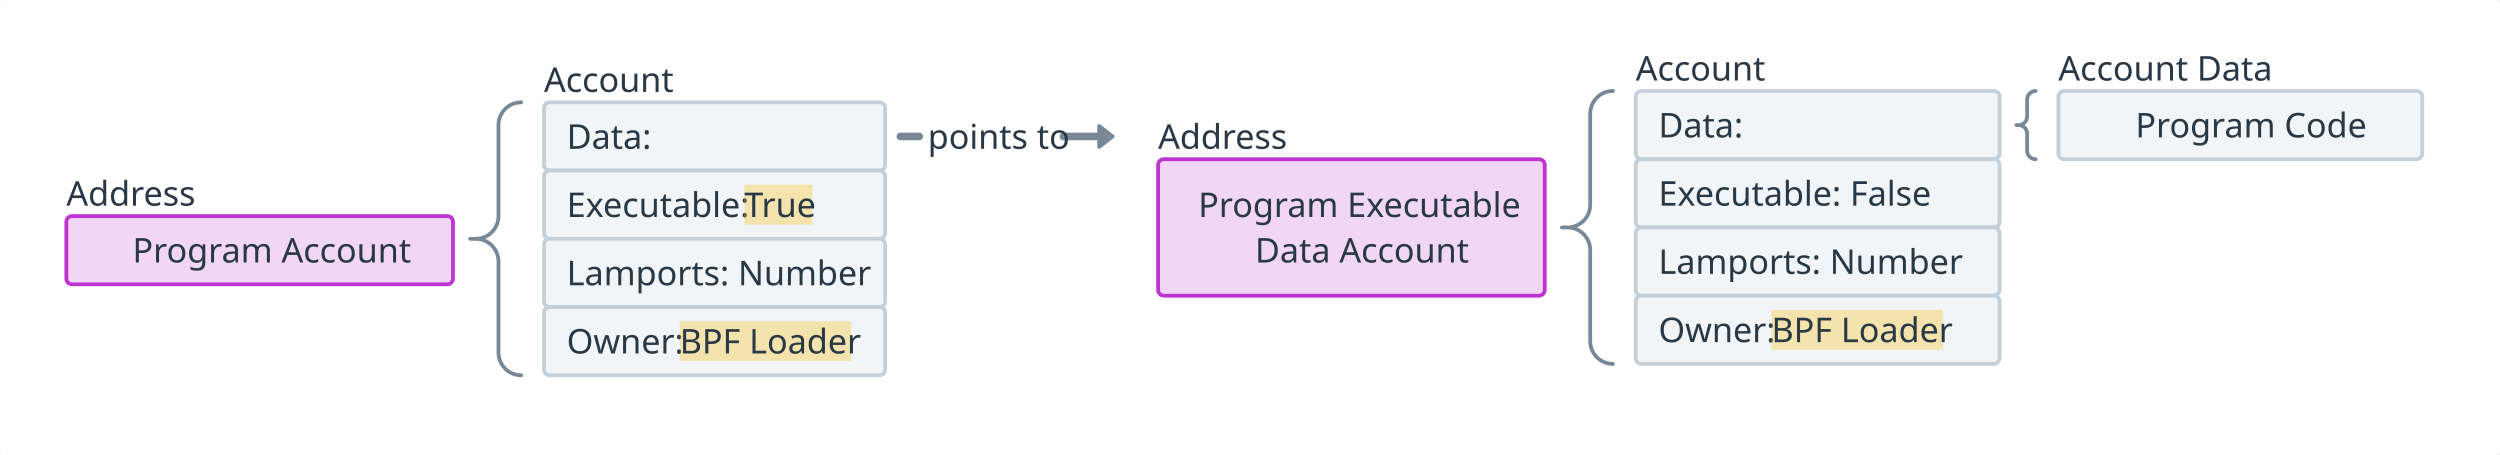
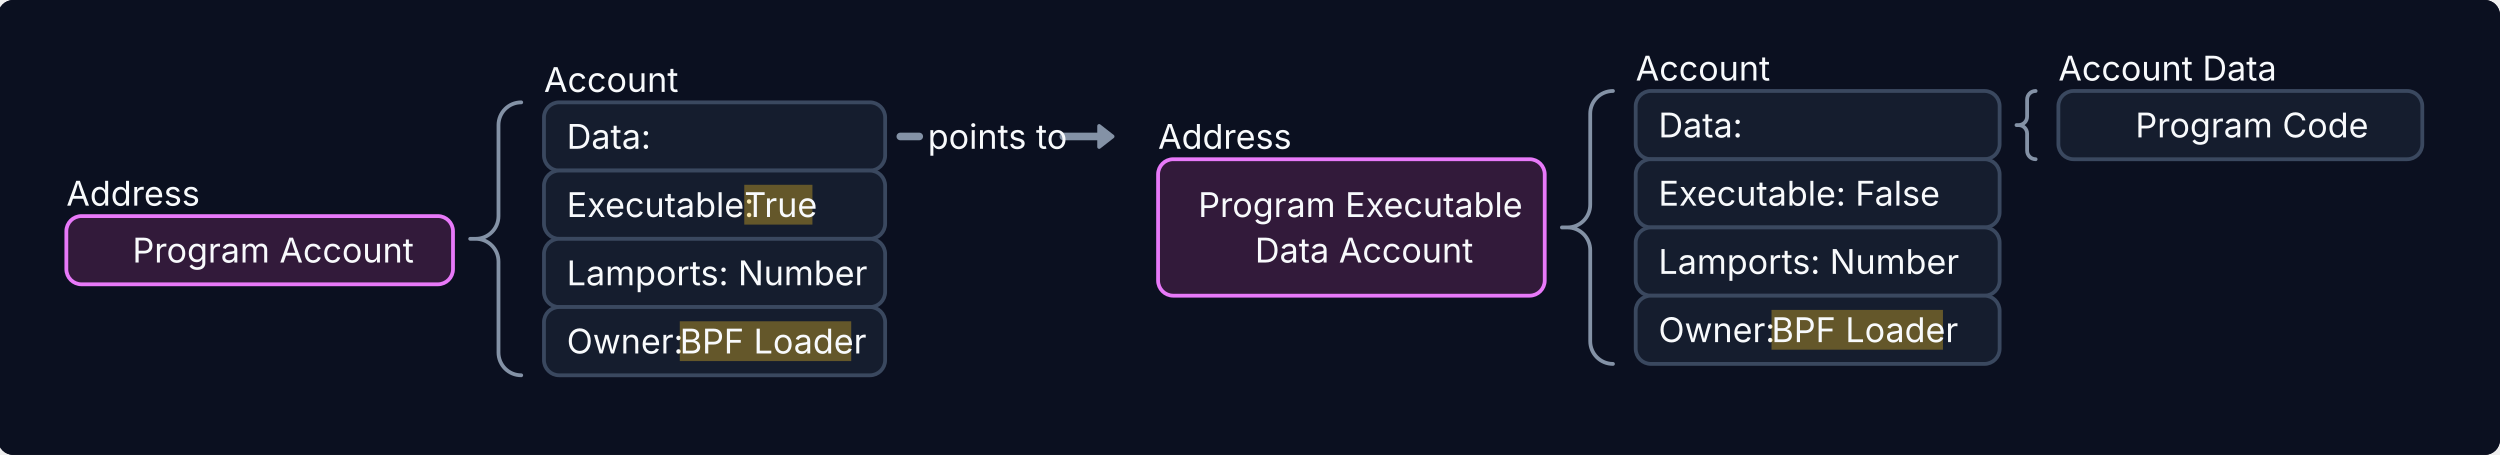
<svg xmlns="http://www.w3.org/2000/svg" version="1.1" viewBox="-191 156 1319 240" width="1319px" height="240px">
  <defs>
-     <style>@font-face{
-     font-family:"DIN Next";
-     font-weight: 400;
-     src:url("https://whimsical.com/fonts/139e8e25-0eea-4cb4-a5d4-79048803e73d.eot?#iefix");
-     src:url("https://whimsical.com/fonts/139e8e25-0eea-4cb4-a5d4-79048803e73d.eot?#iefix") format("eot"),url("https://whimsical.com/fonts/094b15e3-94bd-435b-a595-d40edfde661a.woff2") format("woff2"),url("https://whimsical.com/fonts/7e5fbe11-4858-4bd1-9ec6-a1d9f9d227aa.woff") format("woff"),url("https://whimsical.com/fonts/0f11eff9-9f05-46f5-9703-027c510065d7.ttf") format("truetype"),url("https://whimsical.com/fonts/48b61978-3f30-4274-823c-5cdcd1876918.svg#48b61978-3f30-4274-823c-5cdcd1876918") format("svg");
- }
- @font-face{
-     font-family:"DIN Next";
-     font-weight: 400;
-     font-style: italic;
-     src:url("https://whimsical.com/fonts/df24d5e8-5087-42fd-99b1-b16042d666c8.eot?#iefix");
-     src:url("https://whimsical.com/fonts/df24d5e8-5087-42fd-99b1-b16042d666c8.eot?#iefix") format("eot"),url("https://whimsical.com/fonts/46251881-ffe9-4bfb-99c7-d6ce3bebaf3e.woff2") format("woff2"),url("https://whimsical.com/fonts/790ebbf2-62c5-4a32-946f-99d405f9243e.woff") format("woff"),url("https://whimsical.com/fonts/d28199e6-0f4a-42df-97f4-606701c6f75a.ttf") format("truetype"),url("https://whimsical.com/fonts/37a462c0-d86e-492c-b9ab-35e6bd417f6c.svg#37a462c0-d86e-492c-b9ab-35e6bd417f6c") format("svg");
- }
- @font-face{
-     font-weight: 500;
-     font-family:"DIN Next";
-     src:url("https://whimsical.com/fonts/c5b058fc-55ce-4e06-a175-5c7d9a7e90f4.eot?#iefix");
-     src:url("https://whimsical.com/fonts/c5b058fc-55ce-4e06-a175-5c7d9a7e90f4.eot?#iefix") format("eot"),url("https://whimsical.com/fonts/7b29ae40-30ff-4f99-a2b9-cde88669fa2f.woff2") format("woff2"),url("https://whimsical.com/fonts/bf73077c-e354-4562-a085-f4703eb1d653.woff") format("woff"),url("https://whimsical.com/fonts/0ffa6947-5317-4d07-b525-14d08a028821.ttf") format("truetype"),url("https://whimsical.com/fonts/9e423e45-5450-4991-a157-dbe6cf61eb4e.svg#9e423e45-5450-4991-a157-dbe6cf61eb4e") format("svg");
- }
- @font-face{
-     font-family:"DIN Next";
-     font-weight: 500;
-     font-style: italic;
-     src:url("https://whimsical.com/fonts/9897c008-fd65-48a4-afc7-36de2fea97b9.eot?#iefix");
-     src:url("https://whimsical.com/fonts/9897c008-fd65-48a4-afc7-36de2fea97b9.eot?#iefix") format("eot"),url("https://whimsical.com/fonts/c7717981-647d-4b76-8817-33062e42d11f.woff2") format("woff2"),url("https://whimsical.com/fonts/b852cd4c-1255-40b1-a2be-73a9105b0155.woff") format("woff"),url("https://whimsical.com/fonts/821b00ad-e741-4e2d-af1a-85594367c8a2.ttf") format("truetype"),url("https://whimsical.com/fonts/d3e3b689-a6b0-45f2-b279-f5e194f87409.svg#d3e3b689-a6b0-45f2-b279-f5e194f87409") format("svg");
- }
- @font-face{
-     font-weight: 700;
-     font-family:"DIN Next";
-     src:url("https://whimsical.com/fonts/81cd3b08-fd39-4ae3-8d05-9d24709eba84.eot?#iefix");
-     src:url("https://whimsical.com/fonts/81cd3b08-fd39-4ae3-8d05-9d24709eba84.eot?#iefix") format("eot"),url("https://whimsical.com/fonts/31704504-4671-47a6-a61e-397f07410d91.woff2") format("woff2"),url("https://whimsical.com/fonts/b8a280da-481f-44a0-8d9c-1bc64bd7227c.woff") format("woff"),url("https://whimsical.com/fonts/276d122a-0fab-447b-9fc0-5d7fb0eafce2.ttf") format("truetype"),url("https://whimsical.com/fonts/8fb8273a-8213-4928-808b-b5bfaf3fd7e9.svg#8fb8273a-8213-4928-808b-b5bfaf3fd7e9") format("svg");
- }
- @font-face{
-     font-family:"DIN Next";
-     font-weight: 700;
-     font-style: italic;
-     src:url("https://whimsical.com/fonts/00cc6df3-ed32-4004-8dd8-1c576600a408.eot?#iefix");
-     src:url("https://whimsical.com/fonts/00cc6df3-ed32-4004-8dd8-1c576600a408.eot?#iefix") format("eot"),url("https://whimsical.com/fonts/4132c4c8-680c-4d6d-9251-a2da38503bbd.woff2") format("woff2"),url("https://whimsical.com/fonts/366401fe-6df4-47be-8f55-8a411cff0dd2.woff") format("woff"),url("https://whimsical.com/fonts/dbe4f7ba-fc16-44a6-a577-571620e9edaf.ttf") format("truetype"),url("https://whimsical.com/fonts/f874edca-ee87-4ccf-8b1d-921fbc3c1c36.svg#f874edca-ee87-4ccf-8b1d-921fbc3c1c36") format("svg");
- }
- 
- @font-face {
-     font-family: 'PFDINMonoPro';
-     src:url('https://whimsical.com/fonts/PFDINMonoPro-Regular.woff') format('woff');
-     font-weight: 400;
- }
- @font-face {
-     font-family: 'PFDINMonoPro';
-     src:url('https://whimsical.com/fonts/PFDINMonoPro-Italic.woff') format('woff');
-     font-style: italic;
-     font-weight: 400;
- }
- @font-face {
-     font-family: 'PFDINMonoPro';
-     src:url('https://whimsical.com/fonts/PFDINMonoPro-Bold.woff') format('woff');
-     font-weight: 700;
- }
- @font-face {
-     font-family: 'PFDINMonoPro';
-     src:url('https://whimsical.com/fonts/PFDINMonoPro-BoldItalic.woff') format('woff');
-     font-style: italic;
-     font-weight: 700;
- }
- * {-webkit-font-smoothing: auto; -moz-osx-font-smoothing: auto;}@media print { svg { width: 100%; height: 100%; } }</style>
+     <style>text{font-family:Diatype,Inter,ui-sans-serif,system-ui,sans-serif}</style>
    <g>
      <filter id="white-fill-shadow" y="-50%" height="200%">
        <feDropShadow dx="0" dy="2" stdDeviation="6" flood-opacity="0.03" flood-color="#000000" />
      </filter>
      <filter id="light-gray-fill-shadow" y="-50%" height="200%">
        <feDropShadow dx="0" dy="2" stdDeviation="6" flood-opacity="0.09" flood-color="#000000" />
      </filter>
      <filter id="yellow-fill-shadow" y="-50%" height="200%">
        <feDropShadow dx="0" dy="2" stdDeviation="6" flood-opacity="0.12" flood-color="#000000" />
      </filter>
      <filter id="fill-shadow" y="-50%" height="200%">
        <feDropShadow dx="0" dy="2" stdDeviation="6" flood-opacity="0.16" flood-color="#000000" />
      </filter>
      <filter id="frame-shadow" y="-50%" height="200%">
        <feDropShadow dx="0" dy="3" stdDeviation="8" flood-opacity="0.06" flood-color="#000000" />
      </filter>
      <filter id="button-shadow" y="-50%" height="200%">
        <feDropShadow dx="0" dy="2" stdDeviation="6" flood-opacity="0.03" flood-color="#000000" />
      </filter>
      <filter id="button-hover-shadow" y="-50%" height="200%">
        <feDropShadow dx="0" dy="2" stdDeviation="6" flood-opacity="0.08" flood-color="#000000" />
      </filter>
      <filter id="badge-shadow" y="-50%" height="200%">
        <feDropShadow dx="0" dy="2" stdDeviation="6" flood-opacity="0.08" flood-color="#000000" />
      </filter>
    </g>
  </defs>
  <g>
-     <rect x="-192" y="156" width="1320" height="240" rx="3" ry="3" fill="#FFFFFF" filter="url(#white-fill-shadow)" />
+     <rect x="-192" y="156" width="1320" height="240" rx="8" ry="8" fill="#0b1020" filter="url(#white-fill-shadow)" />
    <g>
-       <rect x="-192" y="156" width="1320" height="240" rx="3" ry="3" fill="#FFFFFF" />
+       <rect x="-192" y="156" width="1320" height="240" rx="8" ry="8" fill="#0b1020" />
    </g>
    <g>
      <g>
        <g class="content">
          <g>
            <g>
              <g>
                <g>
                  <g />
-                   <text fill="#293845" hover-props="{}">
-                     <tspan x="96" y="348.5" font-family="DIN Next, system-ui, sans-serif" font-size="18" font-style="normal" font-weight="normal">Account</tspan>
-                   </text>
-                 </g>
-               </g>
-             </g>
-           </g>
-         </g>
-       </g>
-       <g>
-         <g class="content">
-           <g>
-             <g>
-               <g>
-                 <g>
-                   <g />
-                   <text fill="#293845" hover-props="{}">
-                     <tspan x="-156" y="264.5" font-family="DIN Next, system-ui, sans-serif" font-size="18" font-style="normal" font-weight="normal">Address</tspan>
-                   </text>
-                 </g>
-               </g>
-             </g>
-           </g>
-         </g>
-       </g>
-       <g>
-         <g>
-           <rect x="-156" y="270" width="204" height="36" rx="3" ry="3" fill="#f2d6f6" />
-           <rect y="270" rx="3" stroke="#BD34D1" fill="none" stroke-linejoin="round" width="204" stroke-linecap="round" stroke-width="2" x="-156" ry="3" height="36" />
-           <g class="content">
-             <g>
-               <g>
-                 <g>
-                   <g>
-                     <g />
-                     <text fill="#293845" hover-props="{}">
-                       <tspan x="-121.096" y="294.5" font-family="DIN Next, system-ui, sans-serif" font-size="18" font-style="normal" font-weight="normal">Program Account</tspan>
-                     </text>
-                   </g>
-                 </g>
-               </g>
-             </g>
-           </g>
-         </g>
-       </g>
-       <g>
-         <g class="content">
-           <g>
-             <g>
-               <g>
-                 <g>
-                   <g />
-                   <text fill="#293845" hover-props="{}">
-                     <tspan x="96" y="204.5" font-family="DIN Next, system-ui, sans-serif" font-size="18" font-style="normal" font-weight="normal">Account</tspan>
+                   <text fill="#f8fafc" hover-props="{}">
+                     <tspan x="96" y="348.5" font-family="Diatype,Inter,ui-sans-serif,system-ui,sans-serif" font-size="18" font-style="normal" font-weight="normal">Account</tspan>
+                   </text>
+                 </g>
+               </g>
+             </g>
+           </g>
+         </g>
+       </g>
+       <g>
+         <g class="content">
+           <g>
+             <g>
+               <g>
+                 <g>
+                   <g />
+                   <text fill="#f8fafc" hover-props="{}">
+                     <tspan x="-156" y="264.5" font-family="Diatype,Inter,ui-sans-serif,system-ui,sans-serif" font-size="18" font-style="normal" font-weight="normal">Address</tspan>
+                   </text>
+                 </g>
+               </g>
+             </g>
+           </g>
+         </g>
+       </g>
+       <g>
+         <g>
+           <rect x="-156" y="270" width="204" height="36" rx="8" ry="8" fill="#321a3a" />
+           <rect y="270" rx="8" stroke="#e879f9" fill="none" stroke-linejoin="round" width="204" stroke-linecap="round" stroke-width="2" x="-156" ry="8" height="36" />
+           <g class="content">
+             <g>
+               <g>
+                 <g>
+                   <g>
+                     <g />
+                     <text fill="#f8fafc" hover-props="{}">
+                       <tspan x="-121.096" y="294.5" font-family="Diatype,Inter,ui-sans-serif,system-ui,sans-serif" font-size="18" font-style="normal" font-weight="normal">Program Account</tspan>
+                     </text>
+                   </g>
+                 </g>
+               </g>
+             </g>
+           </g>
+         </g>
+       </g>
+       <g>
+         <g class="content">
+           <g>
+             <g>
+               <g>
+                 <g>
+                   <g />
+                   <text fill="#f8fafc" hover-props="{}">
+                     <tspan x="96" y="204.5" font-family="Diatype,Inter,ui-sans-serif,system-ui,sans-serif" font-size="18" font-style="normal" font-weight="normal">Account</tspan>
                  </text>
                </g>
              </g>
            </g>
          </g>
        </g>
      </g>
      <g>
        <g>
          <path d="M84,210c-6.627,0 -12,5.373 -12,12c0,6.627 0,41.373 0,48c0,6.627 -5.373,12 -12,12c-6.627,0 0,0 0,0c0,0 -6.627,0 0,0c6.627,0 12,5.373 12,12c0,6.627 0,41.373 0,48c0,6.627 5.373,12 12,12" fill="rgba(0,0,0,0)" />
-           <path d="M84,210c-6.627,0 -12,5.373 -12,12c0,6.627 0,41.373 0,48c0,6.627 -5.373,12 -12,12c-6.627,0 0,0 0,0c0,0 -6.627,0 0,0c6.627,0 12,5.373 12,12c0,6.627 0,41.373 0,48c0,6.627 5.373,12 12,12" fill="none" stroke="#788896" stroke-linecap="round" stroke-linejoin="round" stroke-width="2" />
-         </g>
-       </g>
-       <g>
-         <g>
-           <rect x="96" y="210" width="180" height="36" rx="3" ry="3" fill="#F2F5F7" />
-           <rect y="210" rx="3" stroke="#C3CFD9" fill="none" stroke-linejoin="round" width="180" stroke-linecap="round" stroke-width="2" x="96" ry="3" height="36" />
-           <g class="content">
-             <g>
-               <g>
-                 <g>
-                   <g>
-                     <g />
-                     <text fill="#293845" hover-props="{}">
-                       <tspan x="108" y="234.5" font-family="DIN Next, system-ui, sans-serif" font-size="18" font-style="normal" font-weight="normal">Data:</tspan>
-                     </text>
-                   </g>
-                 </g>
-               </g>
-             </g>
-           </g>
-         </g>
-       </g>
-       <g>
-         <g>
-           <rect x="96" y="246" width="180" height="36" rx="3" ry="3" fill="#F2F5F7" />
-           <rect y="246" rx="3" stroke="#C3CFD9" fill="none" stroke-linejoin="round" width="180" stroke-linecap="round" stroke-width="2" x="96" ry="3" height="36" />
-           <g class="content">
-             <g>
-               <g>
-                 <g>
-                   <g>
-                     <g />
-                     <text fill="#293845" hover-props="{}">
-                       <tspan x="108" y="270.5" font-family="DIN Next, system-ui, sans-serif" font-size="18" font-style="normal" font-weight="normal">Executable: </tspan>
+           <path d="M84,210c-6.627,0 -12,5.373 -12,12c0,6.627 0,41.373 0,48c0,6.627 -5.373,12 -12,12c-6.627,0 0,0 0,0c0,0 -6.627,0 0,0c6.627,0 12,5.373 12,12c0,6.627 0,41.373 0,48c0,6.627 5.373,12 12,12" fill="none" stroke="#8492a6" stroke-linecap="round" stroke-linejoin="round" stroke-width="2" />
+         </g>
+       </g>
+       <g>
+         <g>
+           <rect x="96" y="210" width="180" height="36" rx="8" ry="8" fill="#151d2e" />
+           <rect y="210" rx="8" stroke="#3a485f" fill="none" stroke-linejoin="round" width="180" stroke-linecap="round" stroke-width="2" x="96" ry="8" height="36" />
+           <g class="content">
+             <g>
+               <g>
+                 <g>
+                   <g>
+                     <g />
+                     <text fill="#f8fafc" hover-props="{}">
+                       <tspan x="108" y="234.5" font-family="Diatype,Inter,ui-sans-serif,system-ui,sans-serif" font-size="18" font-style="normal" font-weight="normal">Data:</tspan>
+                     </text>
+                   </g>
+                 </g>
+               </g>
+             </g>
+           </g>
+         </g>
+       </g>
+       <g>
+         <g>
+           <rect x="96" y="246" width="180" height="36" rx="8" ry="8" fill="#151d2e" />
+           <rect y="246" rx="8" stroke="#3a485f" fill="none" stroke-linejoin="round" width="180" stroke-linecap="round" stroke-width="2" x="96" ry="8" height="36" />
+           <g class="content">
+             <g>
+               <g>
+                 <g>
+                   <g>
+                     <g />
+                     <text fill="#f8fafc" hover-props="{}">
+                       <tspan x="108" y="270.5" font-family="Diatype,Inter,ui-sans-serif,system-ui,sans-serif" font-size="18" font-style="normal" font-weight="normal">Executable: </tspan>
                    </text>
                  </g>
                  <g id="12-1">
                    <g>
                      <g>
                        <g>
                          <path d="M 237.636 253.5 L 237.636 253.5 L 237.636 274.5 C 237.636 274.5  237.636 274.5  237.636 274.5 L 237.636 274.5 L 201.672 274.5 C 201.672 274.5  201.672 274.5  201.672 274.5 L 201.672 274.5 L 201.672 253.5 C 201.672 253.5  201.672 253.5  201.672 253.5 L 201.672 253.5 L 237.636 253.5 C 237.636 253.5  237.636 253.5  237.636 253.5 L 237.636 253.5 z" fill="rgba(247,195,36,0.35)" />
                        </g>
                      </g>
                      <g />
-                       <text fill="#293845" hover-props="{}">
-                         <tspan x="201.672" y="270.5" font-family="DIN Next, system-ui, sans-serif" font-size="18" font-style="normal" font-weight="normal">True</tspan>
+                       <text fill="#f8fafc" hover-props="{}">
+                         <tspan x="201.672" y="270.5" font-family="Diatype,Inter,ui-sans-serif,system-ui,sans-serif" font-size="18" font-style="normal" font-weight="normal">True</tspan>
                      </text>
                    </g>
                  </g>
                </g>
              </g>
            </g>
          </g>
        </g>
      </g>
      <g>
        <g>
-           <rect x="96" y="282" width="180" height="36" rx="3" ry="3" fill="#F2F5F7" />
-           <rect y="282" rx="3" stroke="#C3CFD9" fill="none" stroke-linejoin="round" width="180" stroke-linecap="round" stroke-width="2" x="96" ry="3" height="36" />
-           <g class="content">
-             <g>
-               <g>
-                 <g>
-                   <g>
-                     <g />
-                     <text fill="#293845" hover-props="{}">
-                       <tspan x="108" y="306.5" font-family="DIN Next, system-ui, sans-serif" font-size="18" font-style="normal" font-weight="normal">Lamports: Number</tspan>
-                     </text>
-                   </g>
-                 </g>
-               </g>
-             </g>
-           </g>
-         </g>
-       </g>
-       <g>
-         <g>
-           <rect x="96" y="318" width="180" height="36" rx="3" ry="3" fill="#F2F5F7" />
-           <rect y="318" rx="3" stroke="#C3CFD9" fill="none" stroke-linejoin="round" width="180" stroke-linecap="round" stroke-width="2" x="96" ry="3" height="36" />
-           <g class="content">
-             <g>
-               <g>
-                 <g>
-                   <g>
-                     <g />
-                     <text fill="#293845" hover-props="{}">
-                       <tspan x="108" y="342.5" font-family="DIN Next, system-ui, sans-serif" font-size="18" font-style="normal" font-weight="normal">Owner: </tspan>
+           <rect x="96" y="282" width="180" height="36" rx="8" ry="8" fill="#151d2e" />
+           <rect y="282" rx="8" stroke="#3a485f" fill="none" stroke-linejoin="round" width="180" stroke-linecap="round" stroke-width="2" x="96" ry="8" height="36" />
+           <g class="content">
+             <g>
+               <g>
+                 <g>
+                   <g>
+                     <g />
+                     <text fill="#f8fafc" hover-props="{}">
+                       <tspan x="108" y="306.5" font-family="Diatype,Inter,ui-sans-serif,system-ui,sans-serif" font-size="18" font-style="normal" font-weight="normal">Lamports: Number</tspan>
+                     </text>
+                   </g>
+                 </g>
+               </g>
+             </g>
+           </g>
+         </g>
+       </g>
+       <g>
+         <g>
+           <rect x="96" y="318" width="180" height="36" rx="8" ry="8" fill="#151d2e" />
+           <rect y="318" rx="8" stroke="#3a485f" fill="none" stroke-linejoin="round" width="180" stroke-linecap="round" stroke-width="2" x="96" ry="8" height="36" />
+           <g class="content">
+             <g>
+               <g>
+                 <g>
+                   <g>
+                     <g />
+                     <text fill="#f8fafc" hover-props="{}">
+                       <tspan x="108" y="342.5" font-family="Diatype,Inter,ui-sans-serif,system-ui,sans-serif" font-size="18" font-style="normal" font-weight="normal">Owner: </tspan>
                    </text>
                  </g>
                  <g id="12-1">
                    <g>
                      <g>
                        <g>
                          <path d="M 258.101 325.5 L 258.101 325.5 L 258.101 346.5 C 258.101 346.5  258.101 346.5  258.101 346.5 L 258.101 346.5 L 167.651 346.5 C 167.651 346.5  167.651 346.5  167.651 346.5 L 167.651 346.5 L 167.651 325.5 C 167.651 325.5  167.651 325.5  167.651 325.5 L 167.651 325.5 L 258.101 325.5 C 258.101 325.5  258.101 325.5  258.101 325.5 L 258.101 325.5 z" fill="rgba(247,195,36,0.35)" />
                        </g>
                      </g>
                      <g />
-                       <text fill="#293845" hover-props="{}">
-                         <tspan x="167.651" y="342.5" font-family="DIN Next, system-ui, sans-serif" font-size="18" font-style="normal" font-weight="normal">BPF Loader</tspan>
+                       <text fill="#f8fafc" hover-props="{}">
+                         <tspan x="167.651" y="342.5" font-family="Diatype,Inter,ui-sans-serif,system-ui,sans-serif" font-size="18" font-style="normal" font-weight="normal">BPF Loader</tspan>
                      </text>
                    </g>
                  </g>
                </g>
              </g>
            </g>
          </g>
        </g>
      </g>
      <g>
        <g class="content">
          <g>
            <g>
              <g>
                <g>
                  <g />
-                   <text fill="#293845" hover-props="{}">
-                     <tspan x="672" y="342.5" font-family="DIN Next, system-ui, sans-serif" font-size="18" font-style="normal" font-weight="normal">Account</tspan>
-                   </text>
-                 </g>
-               </g>
-             </g>
-           </g>
-         </g>
-       </g>
-       <g>
-         <g class="content">
-           <g>
-             <g>
-               <g>
-                 <g>
-                   <g />
-                   <text fill="#293845" hover-props="{}">
-                     <tspan x="420" y="234.5" font-family="DIN Next, system-ui, sans-serif" font-size="18" font-style="normal" font-weight="normal">Address</tspan>
-                   </text>
-                 </g>
-               </g>
-             </g>
-           </g>
-         </g>
-       </g>
-       <g>
-         <g>
-           <rect x="420" y="240" width="204" height="72" rx="3" ry="3" fill="#f2d6f6" />
-           <rect y="240" rx="3" stroke="#BD34D1" fill="none" stroke-linejoin="round" width="204" stroke-linecap="round" stroke-width="2" x="420" ry="3" height="72" />
-           <g class="content">
-             <g>
-               <g>
-                 <g>
-                   <g>
-                     <g />
-                     <text fill="#293845" hover-props="{}">
-                       <tspan x="441.188" y="270.5" font-family="DIN Next, system-ui, sans-serif" font-size="18" font-style="normal" font-weight="normal">Program Executable </tspan>
-                     </text>
-                   </g>
-                 </g>
-                 <g>
-                   <g>
-                     <g />
-                     <text fill="#293845" hover-props="{}">
-                       <tspan x="471.123" y="294.5" font-family="DIN Next, system-ui, sans-serif" font-size="18" font-style="normal" font-weight="normal">Data Account</tspan>
-                     </text>
-                   </g>
-                 </g>
-               </g>
-             </g>
-           </g>
-         </g>
-       </g>
-       <g>
-         <g class="content">
-           <g>
-             <g>
-               <g>
-                 <g>
-                   <g />
-                   <text fill="#293845" hover-props="{}">
-                     <tspan x="672" y="198.5" font-family="DIN Next, system-ui, sans-serif" font-size="18" font-style="normal" font-weight="normal">Account</tspan>
+                   <text fill="#f8fafc" hover-props="{}">
+                     <tspan x="672" y="342.5" font-family="Diatype,Inter,ui-sans-serif,system-ui,sans-serif" font-size="18" font-style="normal" font-weight="normal">Account</tspan>
+                   </text>
+                 </g>
+               </g>
+             </g>
+           </g>
+         </g>
+       </g>
+       <g>
+         <g class="content">
+           <g>
+             <g>
+               <g>
+                 <g>
+                   <g />
+                   <text fill="#f8fafc" hover-props="{}">
+                     <tspan x="420" y="234.5" font-family="Diatype,Inter,ui-sans-serif,system-ui,sans-serif" font-size="18" font-style="normal" font-weight="normal">Address</tspan>
+                   </text>
+                 </g>
+               </g>
+             </g>
+           </g>
+         </g>
+       </g>
+       <g>
+         <g>
+           <rect x="420" y="240" width="204" height="72" rx="8" ry="8" fill="#321a3a" />
+           <rect y="240" rx="8" stroke="#e879f9" fill="none" stroke-linejoin="round" width="204" stroke-linecap="round" stroke-width="2" x="420" ry="8" height="72" />
+           <g class="content">
+             <g>
+               <g>
+                 <g>
+                   <g>
+                     <g />
+                     <text fill="#f8fafc" hover-props="{}">
+                       <tspan x="441.188" y="270.5" font-family="Diatype,Inter,ui-sans-serif,system-ui,sans-serif" font-size="18" font-style="normal" font-weight="normal">Program Executable </tspan>
+                     </text>
+                   </g>
+                 </g>
+                 <g>
+                   <g>
+                     <g />
+                     <text fill="#f8fafc" hover-props="{}">
+                       <tspan x="471.123" y="294.5" font-family="Diatype,Inter,ui-sans-serif,system-ui,sans-serif" font-size="18" font-style="normal" font-weight="normal">Data Account</tspan>
+                     </text>
+                   </g>
+                 </g>
+               </g>
+             </g>
+           </g>
+         </g>
+       </g>
+       <g>
+         <g class="content">
+           <g>
+             <g>
+               <g>
+                 <g>
+                   <g />
+                   <text fill="#f8fafc" hover-props="{}">
+                     <tspan x="672" y="198.5" font-family="Diatype,Inter,ui-sans-serif,system-ui,sans-serif" font-size="18" font-style="normal" font-weight="normal">Account</tspan>
                  </text>
                </g>
              </g>
            </g>
          </g>
        </g>
      </g>
      <g>
        <g>
          <path d="M660,204c-6.627,0 -12,5.373 -12,12c0,6.627 0,41.373 0,48c0,6.627 -5.373,12 -12,12c-6.627,0 0,0 0,0c0,0 -6.627,0 0,0c6.627,0 12,5.373 12,12c0,6.627 0,41.373 0,48c0,6.627 5.373,12 12,12" fill="rgba(0,0,0,0)" />
-           <path d="M660,204c-6.627,0 -12,5.373 -12,12c0,6.627 0,41.373 0,48c0,6.627 -5.373,12 -12,12c-6.627,0 0,0 0,0c0,0 -6.627,0 0,0c6.627,0 12,5.373 12,12c0,6.627 0,41.373 0,48c0,6.627 5.373,12 12,12" fill="none" stroke="#788896" stroke-linecap="round" stroke-linejoin="round" stroke-width="2" />
-         </g>
-       </g>
-       <g>
-         <g>
-           <rect x="672" y="204" width="192" height="36" rx="3" ry="3" fill="#F2F5F7" />
-           <rect y="204" rx="3" stroke="#C3CFD9" fill="none" stroke-linejoin="round" width="192" stroke-linecap="round" stroke-width="2" x="672" ry="3" height="36" />
-           <g class="content">
-             <g>
-               <g>
-                 <g>
-                   <g>
-                     <g />
-                     <text fill="#293845" hover-props="{}">
-                       <tspan x="684" y="228.5" font-family="DIN Next, system-ui, sans-serif" font-size="18" font-style="normal" font-weight="normal">Data:</tspan>
-                     </text>
-                   </g>
-                 </g>
-               </g>
-             </g>
-           </g>
-         </g>
-       </g>
-       <g>
-         <g>
-           <rect x="672" y="240" width="192" height="36" rx="3" ry="3" fill="#F2F5F7" />
-           <rect y="240" rx="3" stroke="#C3CFD9" fill="none" stroke-linejoin="round" width="192" stroke-linecap="round" stroke-width="2" x="672" ry="3" height="36" />
-           <g class="content">
-             <g>
-               <g>
-                 <g>
-                   <g>
-                     <g />
-                     <text fill="#293845" hover-props="{}">
-                       <tspan x="684" y="264.5" font-family="DIN Next, system-ui, sans-serif" font-size="18" font-style="normal" font-weight="normal">Executable: False</tspan>
-                     </text>
-                   </g>
-                 </g>
-               </g>
-             </g>
-           </g>
-         </g>
-       </g>
-       <g>
-         <g>
-           <rect x="672" y="276" width="192" height="36" rx="3" ry="3" fill="#F2F5F7" />
-           <rect y="276" rx="3" stroke="#C3CFD9" fill="none" stroke-linejoin="round" width="192" stroke-linecap="round" stroke-width="2" x="672" ry="3" height="36" />
-           <g class="content">
-             <g>
-               <g>
-                 <g>
-                   <g>
-                     <g />
-                     <text fill="#293845" hover-props="{}">
-                       <tspan x="684" y="300.5" font-family="DIN Next, system-ui, sans-serif" font-size="18" font-style="normal" font-weight="normal">Lamports: Number</tspan>
-                     </text>
-                   </g>
-                 </g>
-               </g>
-             </g>
-           </g>
-         </g>
-       </g>
-       <g>
-         <g>
-           <rect x="672" y="312" width="192" height="36" rx="3" ry="3" fill="#F2F5F7" />
-           <rect y="312" rx="3" stroke="#C3CFD9" fill="none" stroke-linejoin="round" width="192" stroke-linecap="round" stroke-width="2" x="672" ry="3" height="36" />
-           <g class="content">
-             <g>
-               <g>
-                 <g>
-                   <g>
-                     <g />
-                     <text fill="#293845" hover-props="{}">
-                       <tspan x="684" y="336.5" font-family="DIN Next, system-ui, sans-serif" font-size="18" font-style="normal" font-weight="normal">Owner: </tspan>
+           <path d="M660,204c-6.627,0 -12,5.373 -12,12c0,6.627 0,41.373 0,48c0,6.627 -5.373,12 -12,12c-6.627,0 0,0 0,0c0,0 -6.627,0 0,0c6.627,0 12,5.373 12,12c0,6.627 0,41.373 0,48c0,6.627 5.373,12 12,12" fill="none" stroke="#8492a6" stroke-linecap="round" stroke-linejoin="round" stroke-width="2" />
+         </g>
+       </g>
+       <g>
+         <g>
+           <rect x="672" y="204" width="192" height="36" rx="8" ry="8" fill="#151d2e" />
+           <rect y="204" rx="8" stroke="#3a485f" fill="none" stroke-linejoin="round" width="192" stroke-linecap="round" stroke-width="2" x="672" ry="8" height="36" />
+           <g class="content">
+             <g>
+               <g>
+                 <g>
+                   <g>
+                     <g />
+                     <text fill="#f8fafc" hover-props="{}">
+                       <tspan x="684" y="228.5" font-family="Diatype,Inter,ui-sans-serif,system-ui,sans-serif" font-size="18" font-style="normal" font-weight="normal">Data:</tspan>
+                     </text>
+                   </g>
+                 </g>
+               </g>
+             </g>
+           </g>
+         </g>
+       </g>
+       <g>
+         <g>
+           <rect x="672" y="240" width="192" height="36" rx="8" ry="8" fill="#151d2e" />
+           <rect y="240" rx="8" stroke="#3a485f" fill="none" stroke-linejoin="round" width="192" stroke-linecap="round" stroke-width="2" x="672" ry="8" height="36" />
+           <g class="content">
+             <g>
+               <g>
+                 <g>
+                   <g>
+                     <g />
+                     <text fill="#f8fafc" hover-props="{}">
+                       <tspan x="684" y="264.5" font-family="Diatype,Inter,ui-sans-serif,system-ui,sans-serif" font-size="18" font-style="normal" font-weight="normal">Executable: False</tspan>
+                     </text>
+                   </g>
+                 </g>
+               </g>
+             </g>
+           </g>
+         </g>
+       </g>
+       <g>
+         <g>
+           <rect x="672" y="276" width="192" height="36" rx="8" ry="8" fill="#151d2e" />
+           <rect y="276" rx="8" stroke="#3a485f" fill="none" stroke-linejoin="round" width="192" stroke-linecap="round" stroke-width="2" x="672" ry="8" height="36" />
+           <g class="content">
+             <g>
+               <g>
+                 <g>
+                   <g>
+                     <g />
+                     <text fill="#f8fafc" hover-props="{}">
+                       <tspan x="684" y="300.5" font-family="Diatype,Inter,ui-sans-serif,system-ui,sans-serif" font-size="18" font-style="normal" font-weight="normal">Lamports: Number</tspan>
+                     </text>
+                   </g>
+                 </g>
+               </g>
+             </g>
+           </g>
+         </g>
+       </g>
+       <g>
+         <g>
+           <rect x="672" y="312" width="192" height="36" rx="8" ry="8" fill="#151d2e" />
+           <rect y="312" rx="8" stroke="#3a485f" fill="none" stroke-linejoin="round" width="192" stroke-linecap="round" stroke-width="2" x="672" ry="8" height="36" />
+           <g class="content">
+             <g>
+               <g>
+                 <g>
+                   <g>
+                     <g />
+                     <text fill="#f8fafc" hover-props="{}">
+                       <tspan x="684" y="336.5" font-family="Diatype,Inter,ui-sans-serif,system-ui,sans-serif" font-size="18" font-style="normal" font-weight="normal">Owner: </tspan>
                    </text>
                  </g>
                  <g id="12-1">
                    <g>
                      <g>
                        <g>
                          <path d="M 834.101 319.5 L 834.101 319.5 L 834.101 340.5 C 834.101 340.5  834.101 340.5  834.101 340.5 L 834.101 340.5 L 743.651 340.5 C 743.651 340.5  743.651 340.5  743.651 340.5 L 743.651 340.5 L 743.651 319.5 C 743.651 319.5  743.651 319.5  743.651 319.5 L 743.651 319.5 L 834.101 319.5 C 834.101 319.5  834.101 319.5  834.101 319.5 L 834.101 319.5 z" fill="rgba(247,195,36,0.35)" />
                        </g>
                      </g>
                      <g />
-                       <text fill="#293845" hover-props="{}">
-                         <tspan x="743.651" y="336.5" font-family="DIN Next, system-ui, sans-serif" font-size="18" font-style="normal" font-weight="normal">BPF Loader</tspan>
+                       <text fill="#f8fafc" hover-props="{}">
+                         <tspan x="743.651" y="336.5" font-family="Diatype,Inter,ui-sans-serif,system-ui,sans-serif" font-size="18" font-style="normal" font-weight="normal">BPF Loader</tspan>
                      </text>
                    </g>
                  </g>
                </g>
              </g>
            </g>
          </g>
        </g>
      </g>
      <g>
        <g>
          <path d="M883,204c-2.485,0 -4.5,2.015 -4.5,4.5c0,2.485 0,6.515 0,9c0,2.485 -2.015,4.5 -4.5,4.5c-2.485,0 0,0 0,0c0,0 -2.485,0 0,0c2.485,0 4.5,2.015 4.5,4.5c0,2.485 0,6.515 0,9c0,2.485 2.015,4.5 4.5,4.5" fill="rgba(0,0,0,0)" />
-           <path d="M883,204c-2.485,0 -4.5,2.015 -4.5,4.5c0,2.485 0,6.515 0,9c0,2.485 -2.015,4.5 -4.5,4.5c-2.485,0 0,0 0,0c0,0 -2.485,0 0,0c2.485,0 4.5,2.015 4.5,4.5c0,2.485 0,6.515 0,9c0,2.485 2.015,4.5 4.5,4.5" fill="none" stroke="#788896" stroke-linecap="round" stroke-linejoin="round" stroke-width="2" />
-         </g>
-       </g>
-       <g>
-         <g>
-           <rect x="895" y="204" width="192" height="36" rx="3" ry="3" fill="#F2F5F7" />
-           <rect y="204" rx="3" stroke="#C3CFD9" fill="none" stroke-linejoin="round" width="192" stroke-linecap="round" stroke-width="2" x="895" ry="3" height="36" />
-           <g class="content">
-             <g>
-               <g>
-                 <g>
-                   <g>
-                     <g />
-                     <text fill="#293845" hover-props="{}">
-                       <tspan x="935.641" y="228.5" font-family="DIN Next, system-ui, sans-serif" font-size="18" font-style="normal" font-weight="normal">Program Code</tspan>
-                     </text>
-                   </g>
-                 </g>
-               </g>
-             </g>
-           </g>
-         </g>
-       </g>
-       <g>
-         <g class="content">
-           <g>
-             <g>
-               <g>
-                 <g>
-                   <g />
-                   <text fill="#293845" hover-props="{}">
-                     <tspan x="895" y="198.5" font-family="DIN Next, system-ui, sans-serif" font-size="18" font-style="normal" font-weight="normal">Account Data</tspan>
-                   </text>
-                 </g>
-               </g>
-             </g>
-           </g>
-         </g>
-       </g>
-       <g>
-         <g>
-           <path d="M284,228h10M370,228h22" fill="none" stroke="#788896" stroke-linecap="round" stroke-linejoin="round" stroke-width="4" />
-           <polygon points="388.908,222.459 396,228 388.908,233.541" fill="#788896" stroke="#788896" stroke-width="2" stroke-linecap="round" stroke-linejoin="round" />
-           <g class="content">
-             <g>
-               <g>
-                 <g>
-                   <g>
-                     <g />
-                     <text fill="#293845" hover-props="{}">
-                       <tspan x="298.483" y="234.5" font-family="DIN Next, system-ui, sans-serif" font-size="18" font-style="normal" font-weight="normal">points to</tspan>
+           <path d="M883,204c-2.485,0 -4.5,2.015 -4.5,4.5c0,2.485 0,6.515 0,9c0,2.485 -2.015,4.5 -4.5,4.5c-2.485,0 0,0 0,0c0,0 -2.485,0 0,0c2.485,0 4.5,2.015 4.5,4.5c0,2.485 0,6.515 0,9c0,2.485 2.015,4.5 4.5,4.5" fill="none" stroke="#8492a6" stroke-linecap="round" stroke-linejoin="round" stroke-width="2" />
+         </g>
+       </g>
+       <g>
+         <g>
+           <rect x="895" y="204" width="192" height="36" rx="8" ry="8" fill="#151d2e" />
+           <rect y="204" rx="8" stroke="#3a485f" fill="none" stroke-linejoin="round" width="192" stroke-linecap="round" stroke-width="2" x="895" ry="8" height="36" />
+           <g class="content">
+             <g>
+               <g>
+                 <g>
+                   <g>
+                     <g />
+                     <text fill="#f8fafc" hover-props="{}">
+                       <tspan x="935.641" y="228.5" font-family="Diatype,Inter,ui-sans-serif,system-ui,sans-serif" font-size="18" font-style="normal" font-weight="normal">Program Code</tspan>
+                     </text>
+                   </g>
+                 </g>
+               </g>
+             </g>
+           </g>
+         </g>
+       </g>
+       <g>
+         <g class="content">
+           <g>
+             <g>
+               <g>
+                 <g>
+                   <g />
+                   <text fill="#f8fafc" hover-props="{}">
+                     <tspan x="895" y="198.5" font-family="Diatype,Inter,ui-sans-serif,system-ui,sans-serif" font-size="18" font-style="normal" font-weight="normal">Account Data</tspan>
+                   </text>
+                 </g>
+               </g>
+             </g>
+           </g>
+         </g>
+       </g>
+       <g>
+         <g>
+           <path d="M284,228h10M370,228h22" fill="none" stroke="#8492a6" stroke-linecap="round" stroke-linejoin="round" stroke-width="4" />
+           <polygon points="388.908,222.459 396,228 388.908,233.541" fill="#8492a6" stroke="#8492a6" stroke-width="2" stroke-linecap="round" stroke-linejoin="round" />
+           <g class="content">
+             <g>
+               <g>
+                 <g>
+                   <g>
+                     <g />
+                     <text fill="#f8fafc" hover-props="{}">
+                       <tspan x="298.483" y="234.5" font-family="Diatype,Inter,ui-sans-serif,system-ui,sans-serif" font-size="18" font-style="normal" font-weight="normal">points to</tspan>
                    </text>
                  </g>
                </g>
              </g>
            </g>
          </g>
        </g>
      </g>
    </g>
  </g>
</svg>
